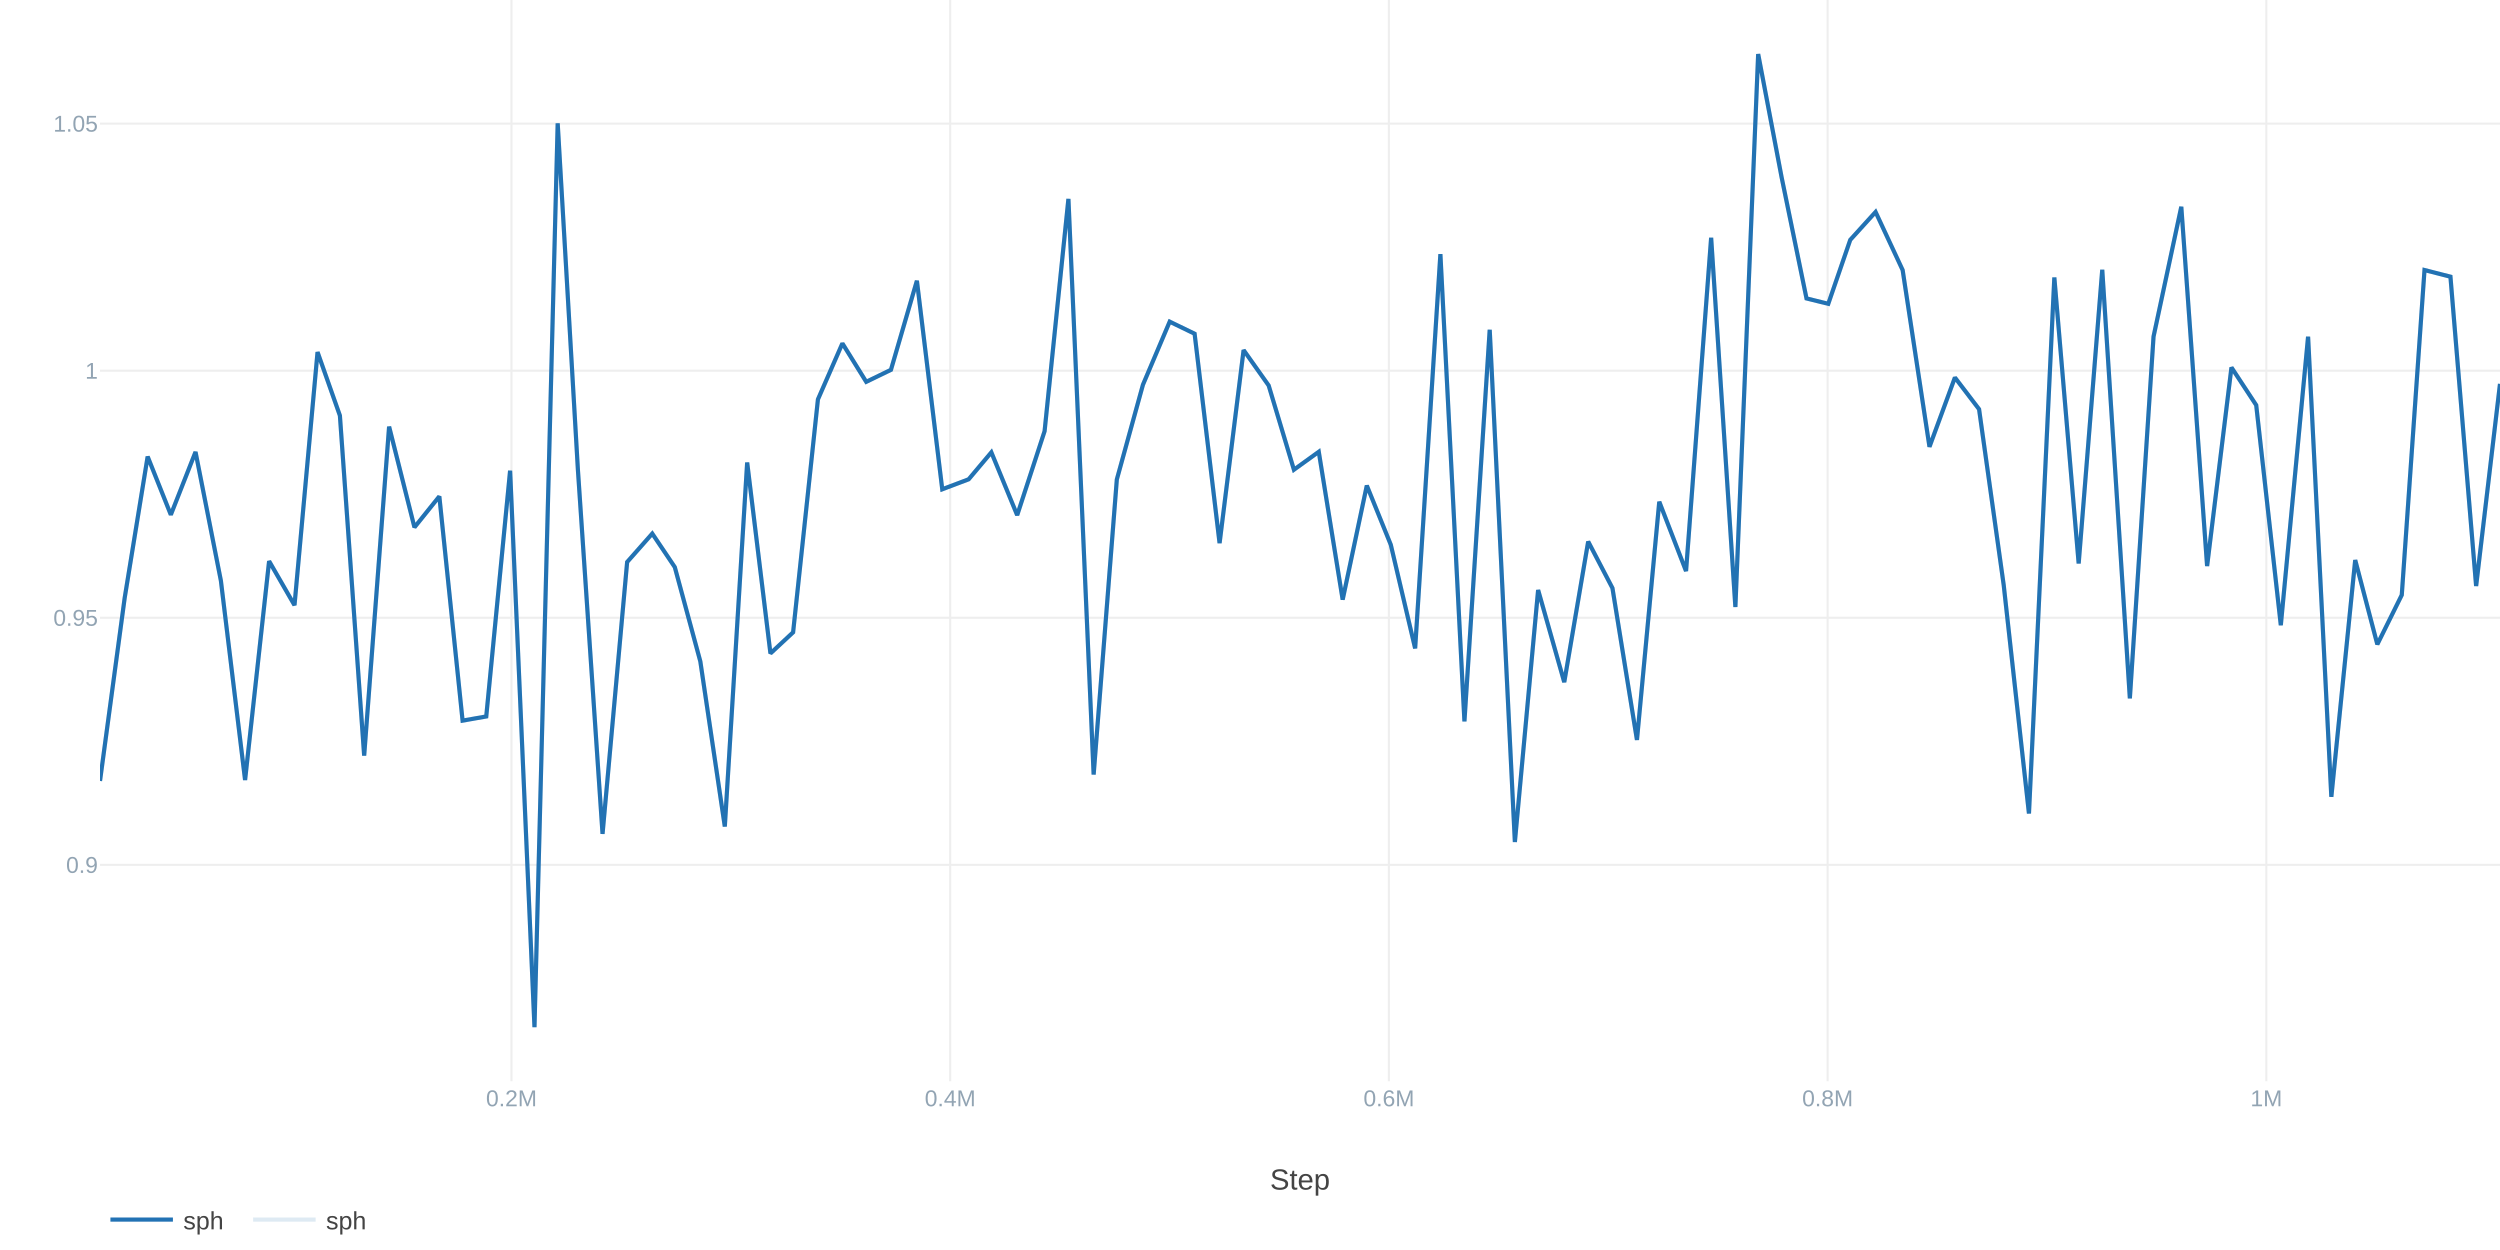
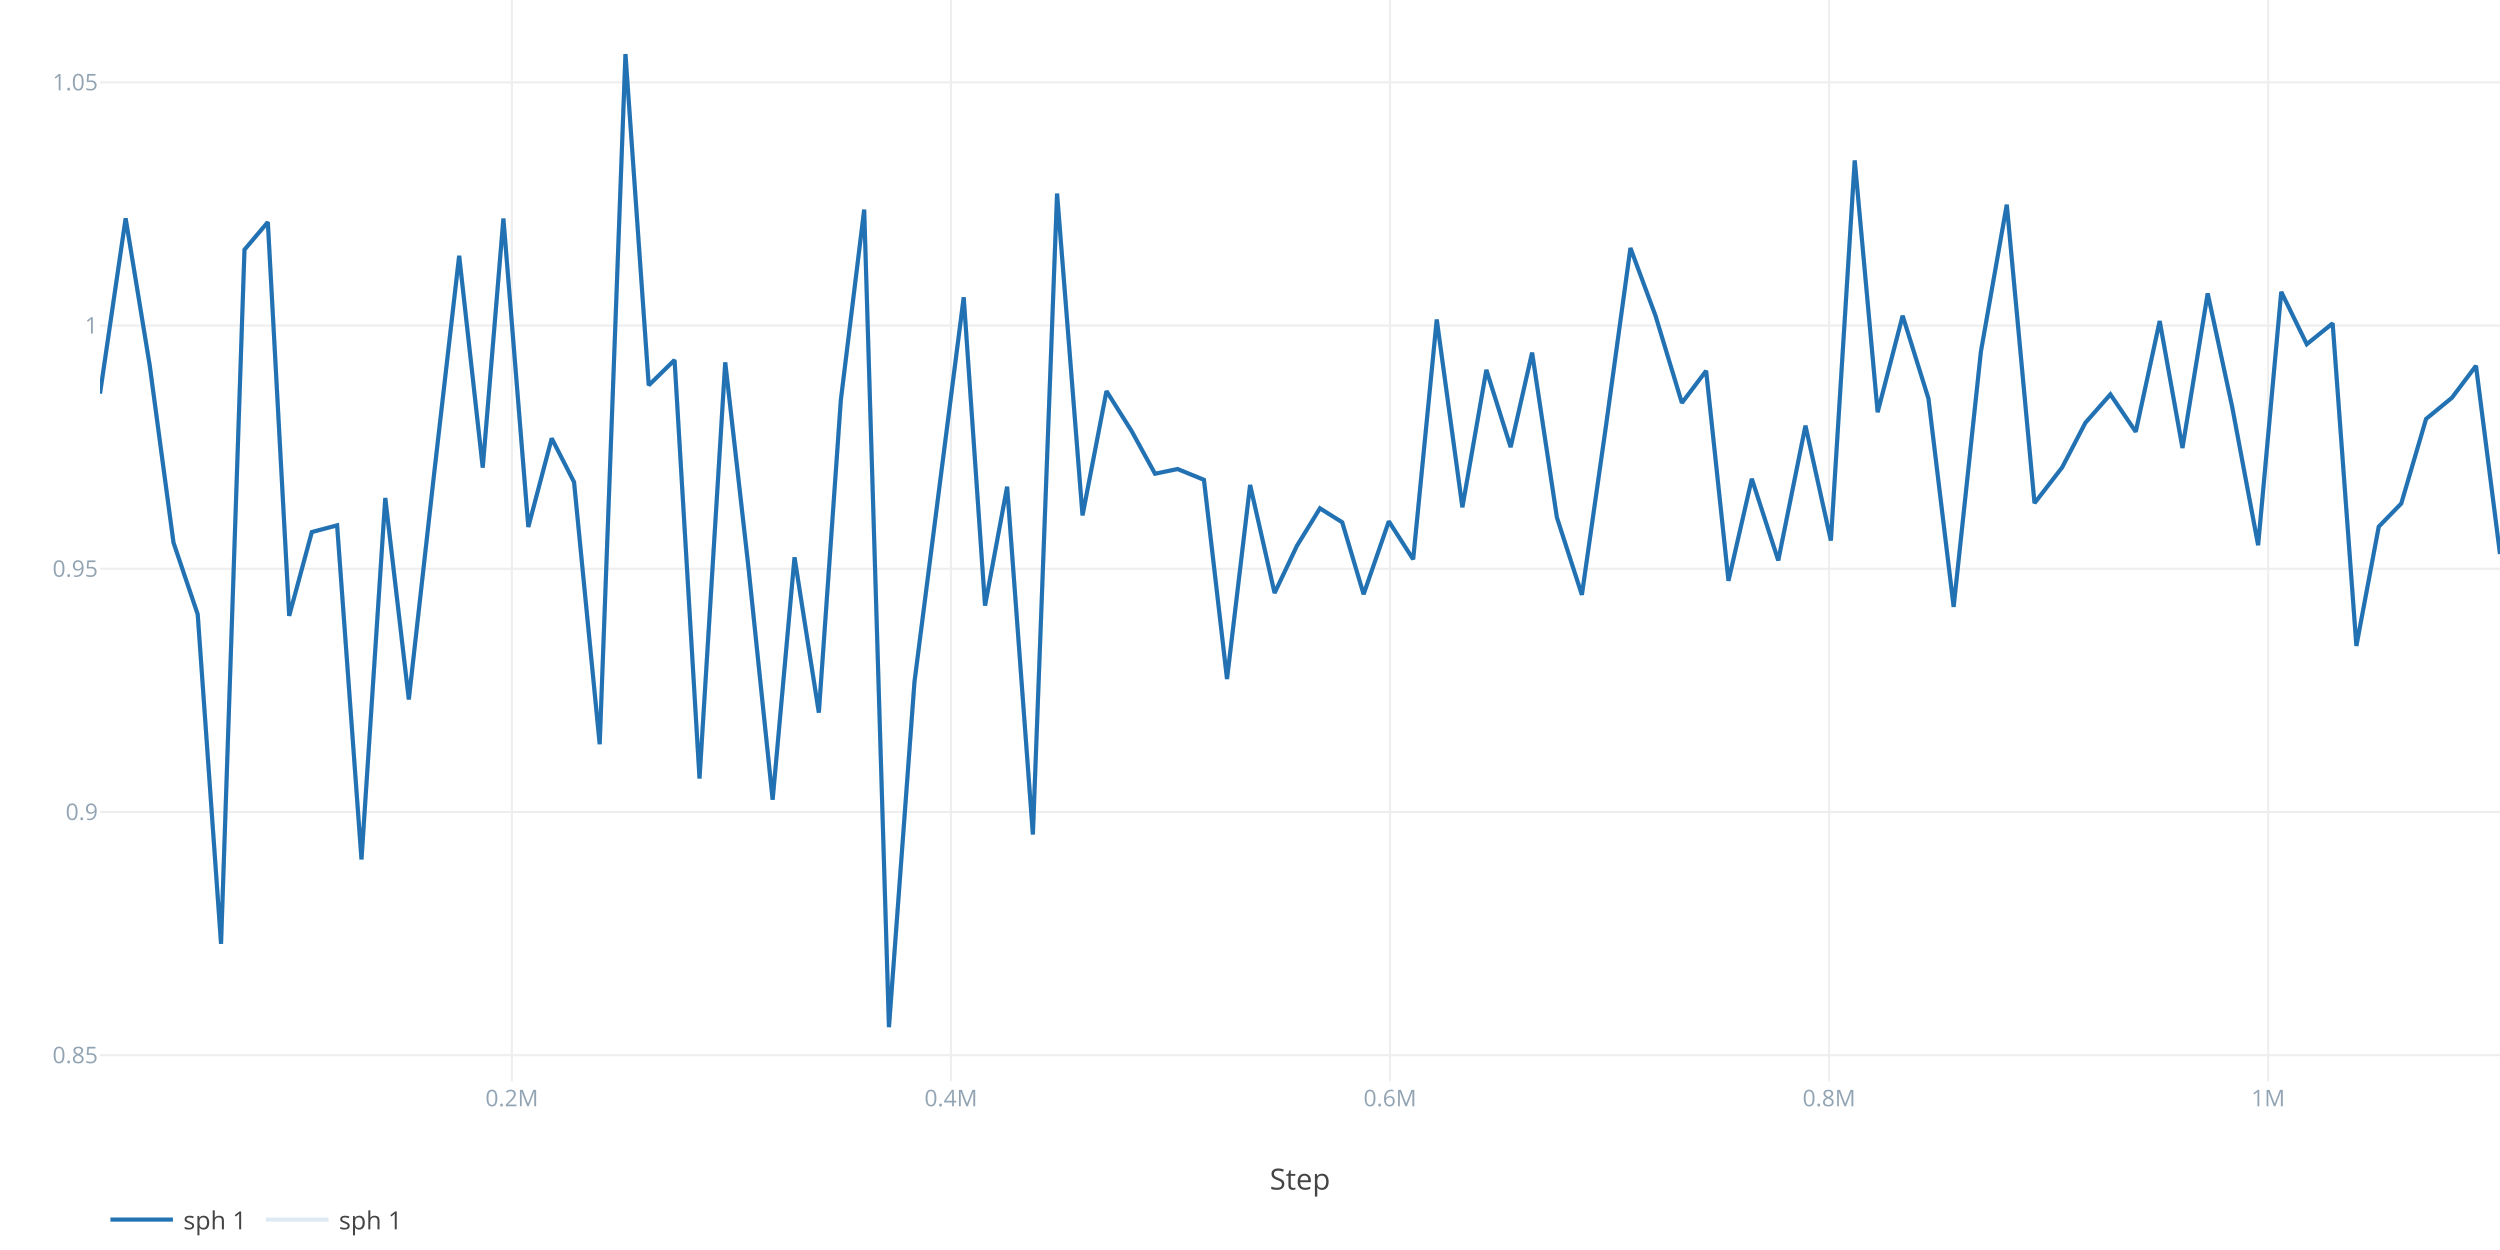
<svg xmlns="http://www.w3.org/2000/svg" class="main-svg" width="1200" height="600" style="" viewBox="0 0 1200 600">
  <rect x="0" y="0" width="1200" height="600" style="fill: rgb(255, 255, 255); fill-opacity: 1;" />
-   <defs id="defs-7bfc61">
+   <defs id="defs-6abc58">
    <g class="clips">
-       <clipPath id="clip7bfc61xyplot" class="plotclip">
+       <clipPath id="clip6abc58xyplot" class="plotclip">
        <rect width="1152" height="519" />
      </clipPath>
-       <clipPath class="axesclip" id="clip7bfc61x">
+       <clipPath class="axesclip" id="clip6abc58x">
        <rect x="48" y="0" width="1152" height="600" />
      </clipPath>
-       <clipPath class="axesclip" id="clip7bfc61y">
+       <clipPath class="axesclip" id="clip6abc58y">
        <rect x="0" y="0" width="1200" height="519" />
      </clipPath>
-       <clipPath class="axesclip" id="clip7bfc61xy">
+       <clipPath class="axesclip" id="clip6abc58xy">
        <rect x="48" y="0" width="1152" height="519" />
      </clipPath>
    </g>
    <g class="gradients" />
    <g class="patterns" />
  </defs>
  <g class="bglayer" />
  <g class="layer-below">
    <g class="imagelayer" />
    <g class="shapelayer" />
  </g>
  <g class="cartesianlayer">
    <g class="subplot xy">
      <g class="layer-subplot">
        <g class="shapelayer" />
        <g class="imagelayer" />
      </g>
      <g class="minor-gridlayer">
        <g class="x" />
        <g class="y" />
      </g>
      <g class="gridlayer">
        <g class="x">
-           <path class="xgrid crisp" transform="translate(245.5,0)" d="M0,0v519" style="stroke: rgb(238, 238, 238); stroke-opacity: 1; stroke-width: 1px;" />
-           <path class="xgrid crisp" transform="translate(456.09,0)" d="M0,0v519" style="stroke: rgb(238, 238, 238); stroke-opacity: 1; stroke-width: 1px;" />
-           <path class="xgrid crisp" transform="translate(666.67,0)" d="M0,0v519" style="stroke: rgb(238, 238, 238); stroke-opacity: 1; stroke-width: 1px;" />
-           <path class="xgrid crisp" transform="translate(877.25,0)" d="M0,0v519" style="stroke: rgb(238, 238, 238); stroke-opacity: 1; stroke-width: 1px;" />
-           <path class="xgrid crisp" transform="translate(1087.84,0)" d="M0,0v519" style="stroke: rgb(238, 238, 238); stroke-opacity: 1; stroke-width: 1px;" />
+           <path class="xgrid crisp" transform="translate(245.7,0)" d="M0,0v519" style="stroke: rgb(238, 238, 238); stroke-opacity: 1; stroke-width: 1px;" />
+           <path class="xgrid crisp" transform="translate(456.45,0)" d="M0,0v519" style="stroke: rgb(238, 238, 238); stroke-opacity: 1; stroke-width: 1px;" />
+           <path class="xgrid crisp" transform="translate(667.21,0)" d="M0,0v519" style="stroke: rgb(238, 238, 238); stroke-opacity: 1; stroke-width: 1px;" />
+           <path class="xgrid crisp" transform="translate(877.96,0)" d="M0,0v519" style="stroke: rgb(238, 238, 238); stroke-opacity: 1; stroke-width: 1px;" />
+           <path class="xgrid crisp" transform="translate(1088.71,0)" d="M0,0v519" style="stroke: rgb(238, 238, 238); stroke-opacity: 1; stroke-width: 1px;" />
        </g>
        <g class="y">
-           <path class="ygrid crisp" transform="translate(0,415.13)" d="M48,0h1152" style="stroke: rgb(238, 238, 238); stroke-opacity: 1; stroke-width: 1px;" />
-           <path class="ygrid crisp" transform="translate(0,296.53)" d="M48,0h1152" style="stroke: rgb(238, 238, 238); stroke-opacity: 1; stroke-width: 1px;" />
-           <path class="ygrid crisp" transform="translate(0,177.94)" d="M48,0h1152" style="stroke: rgb(238, 238, 238); stroke-opacity: 1; stroke-width: 1px;" />
-           <path class="ygrid crisp" transform="translate(0,59.34)" d="M48,0h1152" style="stroke: rgb(238, 238, 238); stroke-opacity: 1; stroke-width: 1px;" />
+           <path class="ygrid crisp" transform="translate(0,506.48)" d="M48,0h1152" style="stroke: rgb(238, 238, 238); stroke-opacity: 1; stroke-width: 1px;" />
+           <path class="ygrid crisp" transform="translate(0,389.74)" d="M48,0h1152" style="stroke: rgb(238, 238, 238); stroke-opacity: 1; stroke-width: 1px;" />
+           <path class="ygrid crisp" transform="translate(0,273)" d="M48,0h1152" style="stroke: rgb(238, 238, 238); stroke-opacity: 1; stroke-width: 1px;" />
+           <path class="ygrid crisp" transform="translate(0,156.25)" d="M48,0h1152" style="stroke: rgb(238, 238, 238); stroke-opacity: 1; stroke-width: 1px;" />
+           <path class="ygrid crisp" transform="translate(0,39.51)" d="M48,0h1152" style="stroke: rgb(238, 238, 238); stroke-opacity: 1; stroke-width: 1px;" />
        </g>
      </g>
      <g class="zerolinelayer" />
      <g class="layer-between">
        <g class="shapelayer" />
        <g class="imagelayer" />
      </g>
      <path class="xlines-below" />
      <path class="ylines-below" />
      <g class="overlines-below" />
      <g class="xaxislayer-below" />
      <g class="yaxislayer-below" />
      <g class="overaxes-below" />
      <g class="overplot">
-         <g class="xy" transform="translate(48,0)" clip-path="url(#clip7bfc61xyplot)">
+         <g class="xy" transform="translate(48,0)" clip-path="url(#clip6abc58xyplot)">
          <g class="scatterlayer mlayer">
-             <g class="trace scatter trace94a076" style="stroke-miterlimit: 2; opacity: 1;">
+             <g class="trace scatter tracec4df66" style="stroke-miterlimit: 2; opacity: 1;">
              <g class="fills" />
              <g class="errorbars" />
              <g class="lines">
-                 <path class="js-line" style="vector-effect: none; fill: none; stroke: rgb(34, 114, 180); stroke-opacity: 1; stroke-width: 2px; opacity: 1;" d="M0,374.86L11.85,286.97L22.87,219.15L34,247.09L45.85,216.93L58.03,278.75L69.64,374.41L81.17,269.35L93.36,290.5L104.42,169L115.15,199.47L126.8,362.7L138.77,204.78L150.94,253.11L162.88,238.26L174.04,345.9L185.4,343.9L196.85,225.93L208.55,493.05L219.69,59.19L229.39,225.43L241.22,400.26L253.03,269.78L265.09,256.13L275.9,272.22L288.16,317.5L299.91,396.74L310.64,221.99L321.81,313.64L332.69,303.51L344.61,191.69L356.35,164.83L367.79,183.28L379.65,177.52L392.11,134.76L404.28,234.85L416.95,230.06L427.85,217.12L440.25,247.28L453.4,206.98L464.84,95.47L476.95,371.79L488.08,230.13L500.62,184.66L513.45,154.4L525.41,160.19L537.4,260.72L548.93,168.04L560.96,185.03L573.08,225.46L585.01,216.86L596.48,287.83L608.07,233.06L619.58,261.48L631.27,311.23L643.39,121.98L654.93,346.27L667.06,158.28L679.14,404.16L690.3,283.2L702.84,327.44L714.33,259.94L725.97,282.27L737.74,355.16L748.45,240.83L761.3,274.12L773.35,114.11L784.98,291.36L795.92,25.95L807.18,85.13L819.12,143.24L829.57,145.83L840.12,115.14L852.28,101.75L865.27,129.64L878.15,214.46L890.36,181.21L901.95,196.41L913.78,280.84L925.9,390.49L938.08,133.18L949.76,270.49L961.08,129.48L974.33,335.22L985.7,161.55L999.02,99.25L1011.41,271.71L1023.1,176.37L1034.98,194.47L1046.79,300.11L1059.88,161.61L1071.04,382.48L1082.5,268.83L1093.12,309.3L1104.85,285.59L1115.76,129.62L1128.21,132.81L1140.54,281.29L1152,184.26" />
+                 <path class="js-line" style="vector-effect: none; fill: none; stroke: rgb(34, 114, 180); stroke-opacity: 1; stroke-width: 2px; opacity: 1;" d="M0,188.93L12.31,104.8L23.85,175.28L35.27,260.43L46.9,294.89L58.1,453.05L69.35,119.84L80.56,106.62L90.82,295.6L101.68,255.38L113.81,252.17L125.51,412.55L136.93,239.03L148.23,335.76L160.16,229.3L172.4,122.76L183.71,224.48L193.63,104.89L205.59,252.95L216.82,210.41L227.54,231.39L239.85,357.23L252.22,25.95L263.39,184.94L275.79,172.8L287.77,373.69L300.11,173.93L311.24,272.13L322.87,383.88L333.37,267.51L345.04,342.07L355.61,191.95L366.81,100.6L378.7,493.05L390.95,327.26L414.58,142.68L424.82,290.7L435.42,233.62L447.78,400.57L459.39,92.89L471.61,247.39L483.11,187.73L495.17,206.89L506.4,227.38L517.25,225.14L529.89,230.31L540.97,325.93L552.05,232.78L563.8,284.65L574.51,262.02L585.58,243.99L596.26,250.71L606.53,285.24L618.64,250.23L630.32,268.47L641.64,153.35L653.94,243.5L665.45,177.53L677.11,214.63L687.41,169.26L699.32,248.41L711.3,285.52L722.83,204.7L734.61,119.04L746.63,151.51L759.31,193.39L770.94,177.99L781.67,278.79L792.87,229.81L805.57,269.02L818.62,204.32L830.82,259.48L842.27,76.99L853.27,197.87L865.27,151.55L877.66,191.31L889.75,291.3L902.82,168.85L915.25,98.24L928.56,241.5L941.81,224.38L953,202.9L964.99,189.3L977.16,207.26L988.66,154.1L999.58,215.04L1011.69,140.82L1023.45,195.33L1035.9,261.7L1047,140.09L1059.25,165.21L1071.67,155.2L1083.06,310.04L1093.8,252.79L1104.6,241.69L1116.52,201.08L1128.91,190.93L1140.47,175.59L1152,265.93" />
              </g>
              <g class="points" />
              <g class="text" />
            </g>
-             <g class="trace scatter trace8a397d" style="stroke-miterlimit: 2; opacity: 1;">
+             <g class="trace scatter tracefe1310" style="stroke-miterlimit: 2; opacity: 1;">
              <g class="fills" />
              <g class="errorbars" />
              <g class="lines">
-                 <path class="js-line" style="vector-effect: none; fill: none; stroke: rgb(34, 114, 180); stroke-opacity: 0.149; stroke-width: 2px; opacity: 1;" d="M0,374.86L11.85,286.97L22.87,219.15L34,247.09L45.85,216.93L58.03,278.75L69.64,374.41L81.17,269.35L93.36,290.5L104.42,169L115.15,199.47L126.8,362.7L138.77,204.78L150.94,253.11L162.88,238.26L174.04,345.9L185.4,343.9L196.85,225.93L208.55,493.05L219.69,59.19L229.39,225.43L241.22,400.26L253.03,269.78L265.09,256.13L275.9,272.22L288.16,317.5L299.91,396.74L310.64,221.99L321.81,313.64L332.69,303.51L344.61,191.69L356.35,164.83L367.79,183.28L379.65,177.52L392.11,134.76L404.28,234.85L416.95,230.06L427.85,217.12L440.25,247.28L453.4,206.98L464.84,95.47L476.95,371.79L488.08,230.13L500.62,184.66L513.45,154.4L525.41,160.19L537.4,260.72L548.93,168.04L560.96,185.03L573.08,225.46L585.01,216.86L596.48,287.83L608.07,233.06L619.58,261.48L631.27,311.23L643.39,121.98L654.93,346.27L667.06,158.28L679.14,404.16L690.3,283.2L702.84,327.44L714.33,259.94L725.97,282.27L737.74,355.16L748.45,240.83L761.3,274.12L773.35,114.11L784.98,291.36L795.92,25.95L807.18,85.13L819.12,143.24L829.57,145.83L840.12,115.14L852.28,101.75L865.27,129.64L878.15,214.46L890.36,181.21L901.95,196.41L913.78,280.84L925.9,390.49L938.08,133.18L949.76,270.49L961.08,129.48L974.33,335.22L985.7,161.55L999.02,99.25L1011.41,271.71L1023.1,176.37L1034.98,194.47L1046.79,300.11L1059.88,161.61L1071.04,382.48L1082.5,268.83L1093.12,309.3L1104.85,285.59L1115.76,129.62L1128.21,132.81L1140.54,281.29L1152,184.26" />
+                 <path class="js-line" style="vector-effect: none; fill: none; stroke: rgb(34, 114, 180); stroke-opacity: 0.149; stroke-width: 2px; opacity: 1;" d="M0,188.93L12.31,104.8L23.85,175.28L35.27,260.43L46.9,294.89L58.1,453.05L69.35,119.84L80.56,106.62L90.82,295.6L101.68,255.38L113.81,252.17L125.51,412.55L136.93,239.03L148.23,335.76L160.16,229.3L172.4,122.76L183.71,224.48L193.63,104.89L205.59,252.95L216.82,210.41L227.54,231.39L239.85,357.23L252.22,25.95L263.39,184.94L275.79,172.8L287.77,373.69L300.11,173.93L311.24,272.13L322.87,383.88L333.37,267.51L345.04,342.07L355.61,191.95L366.81,100.6L378.7,493.05L390.95,327.26L414.58,142.68L424.82,290.7L435.42,233.62L447.78,400.57L459.39,92.89L471.61,247.39L483.11,187.73L495.17,206.89L506.4,227.38L517.25,225.14L529.89,230.31L540.97,325.93L552.05,232.78L563.8,284.65L574.51,262.02L585.58,243.99L596.26,250.71L606.53,285.24L618.64,250.23L630.32,268.47L641.64,153.35L653.94,243.5L665.45,177.53L677.11,214.63L687.41,169.26L699.32,248.41L711.3,285.52L722.83,204.7L734.61,119.04L746.63,151.51L759.31,193.39L770.94,177.99L781.67,278.79L792.87,229.81L805.57,269.02L818.62,204.32L830.82,259.48L842.27,76.99L853.27,197.87L865.27,151.55L877.66,191.31L889.75,291.3L902.82,168.85L915.25,98.24L928.56,241.5L941.81,224.38L953,202.9L964.99,189.3L977.16,207.26L988.66,154.1L999.58,215.04L1011.69,140.82L1023.45,195.33L1035.9,261.7L1047,140.09L1059.25,165.21L1071.67,155.2L1083.06,310.04L1093.8,252.79L1104.6,241.69L1116.52,201.08L1128.91,190.93L1140.47,175.59L1152,265.93" />
              </g>
              <g class="points" />
              <g class="text" />
            </g>
          </g>
        </g>
      </g>
-       <path class="xlines-above crisp" style="fill: none;" d="M0,0" />
-       <path class="ylines-above crisp" style="fill: none;" d="M0,0" />
+       <path class="xlines-above crisp" d="M0,0" style="fill: none;" />
+       <path class="ylines-above crisp" d="M0,0" style="fill: none;" />
      <g class="overlines-above" />
      <g class="xaxislayer-above">
        <g class="xtick">
-           <text text-anchor="middle" x="0" y="531" style="font-family: TOBESTRIPPEDOpen SansTOBESTRIPPED, verdana, arial, sans-serif; font-size: 11px; fill: rgb(146, 164, 179); fill-opacity: 1; white-space: pre; opacity: 1;" transform="translate(245.5,0)">0.2M</text>
+           <text text-anchor="middle" x="0" y="531" style="font-family: 'Open Sans', verdana, arial, sans-serif; font-size: 11px; fill: rgb(146, 164, 179); fill-opacity: 1; white-space: pre; opacity: 1;" transform="translate(245.7,0)">0.2M</text>
        </g>
        <g class="xtick">
-           <text text-anchor="middle" x="0" y="531" style="font-family: TOBESTRIPPEDOpen SansTOBESTRIPPED, verdana, arial, sans-serif; font-size: 11px; fill: rgb(146, 164, 179); fill-opacity: 1; white-space: pre; opacity: 1;" transform="translate(456.09,0)">0.4M</text>
+           <text text-anchor="middle" x="0" y="531" style="font-family: 'Open Sans', verdana, arial, sans-serif; font-size: 11px; fill: rgb(146, 164, 179); fill-opacity: 1; white-space: pre; opacity: 1;" transform="translate(456.45,0)">0.4M</text>
        </g>
        <g class="xtick">
-           <text text-anchor="middle" x="0" y="531" style="font-family: TOBESTRIPPEDOpen SansTOBESTRIPPED, verdana, arial, sans-serif; font-size: 11px; fill: rgb(146, 164, 179); fill-opacity: 1; white-space: pre; opacity: 1;" transform="translate(666.67,0)">0.6M</text>
+           <text text-anchor="middle" x="0" y="531" style="font-family: 'Open Sans', verdana, arial, sans-serif; font-size: 11px; fill: rgb(146, 164, 179); fill-opacity: 1; white-space: pre; opacity: 1;" transform="translate(667.21,0)">0.6M</text>
        </g>
        <g class="xtick">
-           <text text-anchor="middle" x="0" y="531" style="font-family: TOBESTRIPPEDOpen SansTOBESTRIPPED, verdana, arial, sans-serif; font-size: 11px; fill: rgb(146, 164, 179); fill-opacity: 1; white-space: pre; opacity: 1;" transform="translate(877.25,0)">0.8M</text>
+           <text text-anchor="middle" x="0" y="531" style="font-family: 'Open Sans', verdana, arial, sans-serif; font-size: 11px; fill: rgb(146, 164, 179); fill-opacity: 1; white-space: pre; opacity: 1;" transform="translate(877.96,0)">0.8M</text>
        </g>
        <g class="xtick">
-           <text text-anchor="middle" x="0" y="531" style="font-family: TOBESTRIPPEDOpen SansTOBESTRIPPED, verdana, arial, sans-serif; font-size: 11px; fill: rgb(146, 164, 179); fill-opacity: 1; white-space: pre; opacity: 1;" transform="translate(1087.84,0)">1M</text>
+           <text text-anchor="middle" x="0" y="531" style="font-family: 'Open Sans', verdana, arial, sans-serif; font-size: 11px; fill: rgb(146, 164, 179); fill-opacity: 1; white-space: pre; opacity: 1;" transform="translate(1088.71,0)">1M</text>
        </g>
      </g>
      <g class="yaxislayer-above">
        <g class="ytick">
-           <text text-anchor="end" x="47" y="3.85" style="font-family: TOBESTRIPPEDOpen SansTOBESTRIPPED, verdana, arial, sans-serif; font-size: 11px; fill: rgb(146, 164, 179); fill-opacity: 1; white-space: pre; opacity: 1;" transform="translate(0,415.13)">0.9</text>
+           <text text-anchor="end" x="47" y="3.85" style="font-family: 'Open Sans', verdana, arial, sans-serif; font-size: 11px; fill: rgb(146, 164, 179); fill-opacity: 1; white-space: pre; opacity: 1;" transform="translate(0,506.48)">0.85</text>
        </g>
        <g class="ytick">
-           <text text-anchor="end" x="47" y="3.85" style="font-family: TOBESTRIPPEDOpen SansTOBESTRIPPED, verdana, arial, sans-serif; font-size: 11px; fill: rgb(146, 164, 179); fill-opacity: 1; white-space: pre; opacity: 1;" transform="translate(0,296.53)">0.95</text>
+           <text text-anchor="end" x="47" y="3.85" style="font-family: 'Open Sans', verdana, arial, sans-serif; font-size: 11px; fill: rgb(146, 164, 179); fill-opacity: 1; white-space: pre; opacity: 1;" transform="translate(0,389.74)">0.9</text>
        </g>
        <g class="ytick">
-           <text text-anchor="end" x="47" y="3.85" style="font-family: TOBESTRIPPEDOpen SansTOBESTRIPPED, verdana, arial, sans-serif; font-size: 11px; fill: rgb(146, 164, 179); fill-opacity: 1; white-space: pre; opacity: 1;" transform="translate(0,177.94)">1</text>
+           <text text-anchor="end" x="47" y="3.85" style="font-family: 'Open Sans', verdana, arial, sans-serif; font-size: 11px; fill: rgb(146, 164, 179); fill-opacity: 1; white-space: pre; opacity: 1;" transform="translate(0,273)">0.95</text>
        </g>
        <g class="ytick">
-           <text text-anchor="end" x="47" y="3.85" style="font-family: TOBESTRIPPEDOpen SansTOBESTRIPPED, verdana, arial, sans-serif; font-size: 11px; fill: rgb(146, 164, 179); fill-opacity: 1; white-space: pre; opacity: 1;" transform="translate(0,59.34)">1.05</text>
+           <text text-anchor="end" x="47" y="3.85" style="font-family: 'Open Sans', verdana, arial, sans-serif; font-size: 11px; fill: rgb(146, 164, 179); fill-opacity: 1; white-space: pre; opacity: 1;" transform="translate(0,156.25)">1</text>
+         </g>
+         <g class="ytick">
+           <text text-anchor="end" x="47" y="3.85" style="font-family: 'Open Sans', verdana, arial, sans-serif; font-size: 11px; fill: rgb(146, 164, 179); fill-opacity: 1; white-space: pre; opacity: 1;" transform="translate(0,39.51)">1.05</text>
        </g>
      </g>
      <g class="overaxes-above" />
    </g>
  </g>
  <g class="polarlayer" />
  <g class="smithlayer" />
  <g class="ternarylayer" />
  <g class="geolayer" />
  <g class="funnelarealayer" />
  <g class="pielayer" />
  <g class="iciclelayer" />
  <g class="treemaplayer" />
  <g class="sunburstlayer" />
  <g class="glimages" />
-   <defs id="topdefs-7bfc61">
+   <defs id="topdefs-6abc58">
    <g class="clips" />
-     <clipPath id="legend7bfc61">
-       <rect width="137" height="29" x="0" y="0" />
+     <clipPath id="legend6abc58">
+       <rect width="150" height="29" x="0" y="0" />
    </clipPath>
  </defs>
  <g class="layer-above">
    <g class="imagelayer" />
    <g class="shapelayer" />
  </g>
  <g class="infolayer">
    <g class="legend" pointer-events="all" transform="translate(48,570.9)">
-       <rect class="bg" shape-rendering="crispEdges" style="stroke: rgb(68, 68, 68); stroke-opacity: 1; fill: rgb(255, 255, 255); fill-opacity: 1; stroke-width: 0px;" width="137" height="29" x="0" y="0" />
-       <g class="scrollbox" transform="" clip-path="url(#legend7bfc61)">
+       <rect class="bg" shape-rendering="crispEdges" style="stroke: rgb(68, 68, 68); stroke-opacity: 1; fill: rgb(255, 255, 255); fill-opacity: 1; stroke-width: 0px;" width="150" height="29" x="0" y="0" />
+       <g class="scrollbox" transform="" clip-path="url(#legend6abc58)">
        <g class="groups">
-           <g class="traces" style="opacity: 1;" transform="translate(0,14.5)">
-             <text class="legendtext" text-anchor="start" style="font-family: TOBESTRIPPEDOpen SansTOBESTRIPPED, verdana, arial, sans-serif; font-size: 12px; fill: rgb(68, 68, 68); fill-opacity: 1; white-space: pre;" x="40" y="4.68">sph</text>
+           <g class="traces" transform="translate(0,14.5)" style="opacity: 1;">
+             <text class="legendtext" text-anchor="start" style="font-family: 'Open Sans', verdana, arial, sans-serif; font-size: 12px; fill: rgb(68, 68, 68); fill-opacity: 1; white-space: pre;" x="40" y="4.68">sph 1</text>
            <g class="layers" style="opacity: 1;">
              <g class="legendfill" />
              <g class="legendlines">
                <path class="js-line" d="M5,0h30" style="fill: none; stroke: rgb(34, 114, 180); stroke-opacity: 1; stroke-width: 2px;" />
              </g>
              <g class="legendsymbols">
                <g class="legendpoints" />
              </g>
            </g>
-             <rect class="legendtoggle" style="fill: rgb(0, 0, 0); fill-opacity: 0;" x="0" y="-9.5" width="66" height="19" />
+             <rect class="legendtoggle" style="fill: rgb(0, 0, 0); fill-opacity: 0;" x="0" y="-9.5" width="72.182" height="19" />
          </g>
-           <g class="traces" style="opacity: 1;" transform="translate(68.5,14.5)">
-             <text class="legendtext" text-anchor="start" style="font-family: TOBESTRIPPEDOpen SansTOBESTRIPPED, verdana, arial, sans-serif; font-size: 12px; fill: rgb(68, 68, 68); fill-opacity: 1; white-space: pre;" x="40" y="4.68">sph</text>
+           <g class="traces" transform="translate(74.68164,14.5)" style="opacity: 1;">
+             <text class="legendtext" text-anchor="start" style="font-family: 'Open Sans', verdana, arial, sans-serif; font-size: 12px; fill: rgb(68, 68, 68); fill-opacity: 1; white-space: pre;" x="40" y="4.68">sph 1</text>
            <g class="layers" style="opacity: 1;">
              <g class="legendfill" />
              <g class="legendlines">
                <path class="js-line" d="M5,0h30" style="fill: none; stroke: rgb(34, 114, 180); stroke-opacity: 0.149; stroke-width: 2px;" />
              </g>
              <g class="legendsymbols">
                <g class="legendpoints" />
              </g>
            </g>
-             <rect class="legendtoggle" style="fill: rgb(0, 0, 0); fill-opacity: 0;" x="0" y="-9.5" width="66" height="19" />
+             <rect class="legendtoggle" style="fill: rgb(0, 0, 0); fill-opacity: 0;" x="0" y="-9.5" width="72.182" height="19" />
          </g>
        </g>
      </g>
      <rect class="scrollbar" rx="20" ry="3" width="0" height="0" style="fill: rgb(128, 139, 164); fill-opacity: 1;" x="0" y="0" />
    </g>
    <g class="g-gtitle" />
    <g class="g-xtitle">
-       <text class="xtitle" style="opacity: 1; font-family: TOBESTRIPPEDOpen SansTOBESTRIPPED, verdana, arial, sans-serif; font-size: 14px; fill: rgb(68, 68, 68); fill-opacity: 1; white-space: pre;" x="624" y="571" text-anchor="middle">Step</text>
+       <text class="xtitle" style="opacity: 1; font-family: 'Open Sans', verdana, arial, sans-serif; font-size: 14px; fill: rgb(68, 68, 68); fill-opacity: 1; white-space: pre;" x="624" y="571" text-anchor="middle">Step</text>
    </g>
    <g class="g-ytitle" />
  </g>
</svg>
